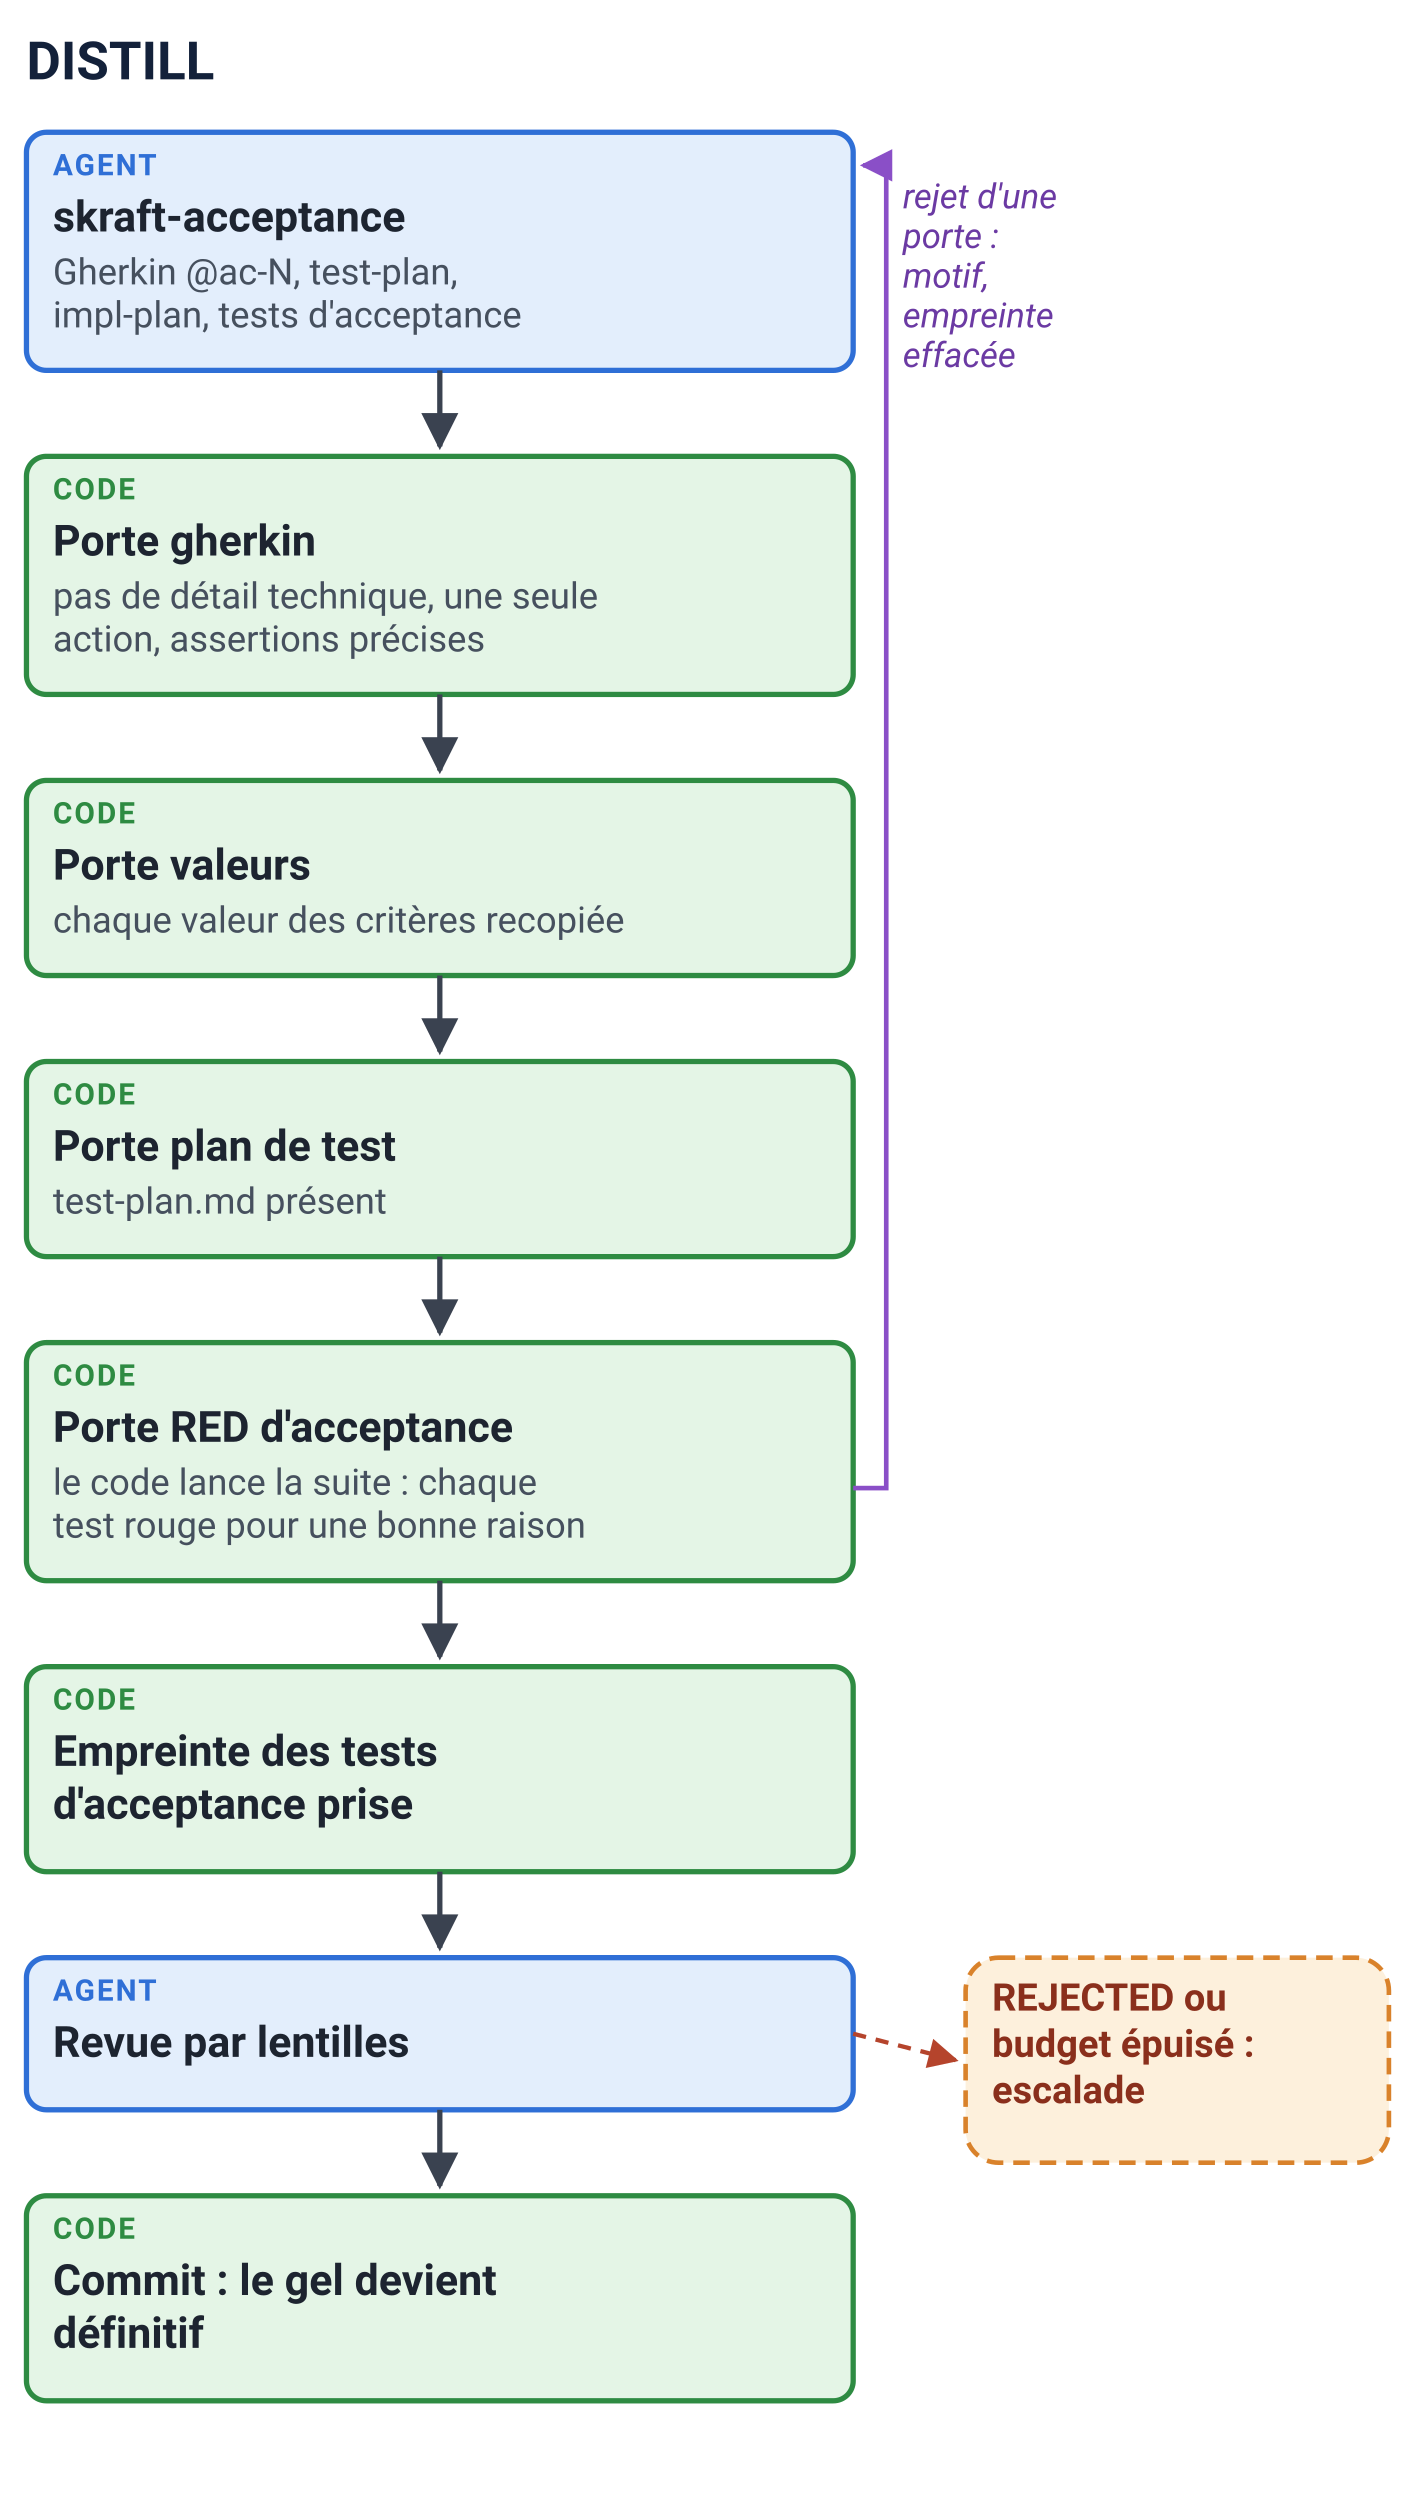
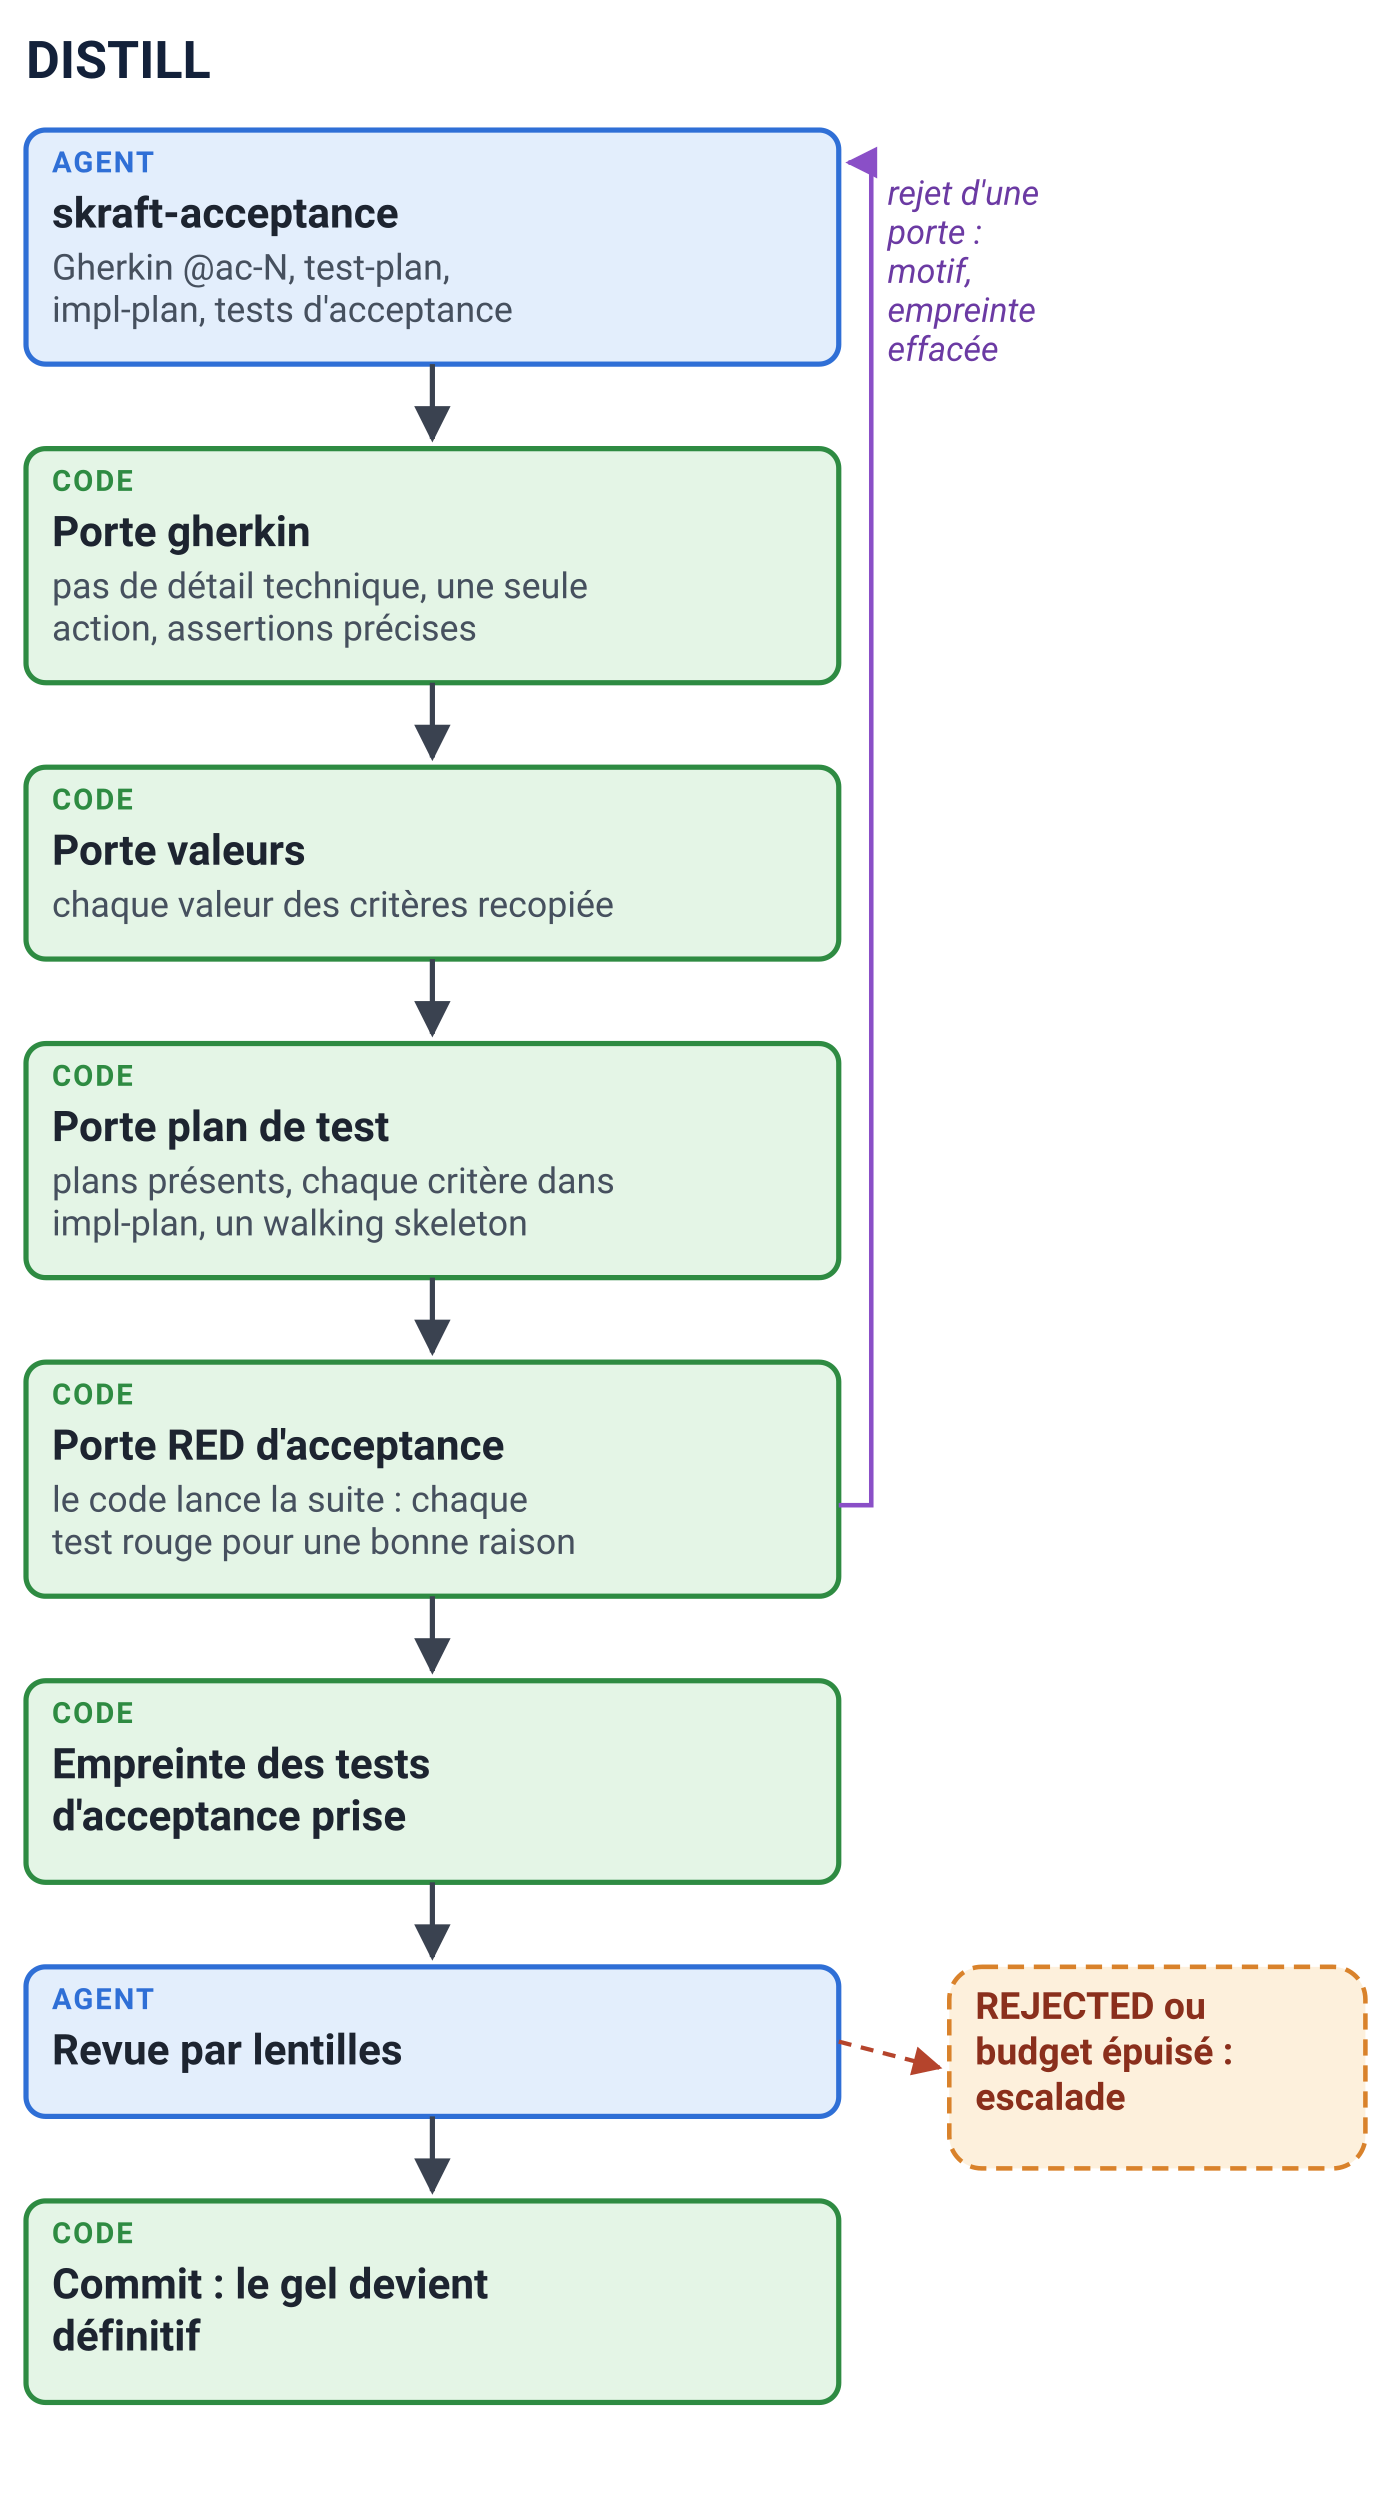
- <svg xmlns="http://www.w3.org/2000/svg" viewBox="0 0 426 756" role="img">
+ <svg xmlns="http://www.w3.org/2000/svg" viewBox="0 0 426 769" role="img">
  <defs>
    <marker id="pointe" viewBox="0 0 10 10" refX="9" refY="5" markerWidth="7" markerHeight="7" orient="auto">
      <path d="M0,0 L10,5 L0,10 z" fill="#3a4250" />
    </marker>
    <marker id="pointe-rouge" viewBox="0 0 10 10" refX="9" refY="5" markerWidth="7" markerHeight="7" orient="auto">
      <path d="M0,0 L10,5 L0,10 z" fill="#b5442c" />
    </marker>
    <marker id="pointe-boucle" viewBox="0 0 10 10" refX="9" refY="5" markerWidth="7" markerHeight="7" orient="auto">
      <path d="M0,0 L10,5 L0,10 z" fill="#8a4fc7" />
    </marker>
  </defs>
  <text x="8" y="24" font-family="Roboto" font-weight="700" font-size="16" fill="#13213a">DISTILL</text>
  <rect x="8" y="40" width="250" height="72" rx="6" fill="#e3eefc" stroke="#2f6fd6" stroke-width="1.6" />
  <text x="16" y="53" font-family="Roboto" font-weight="700" font-size="9" letter-spacing="0.6" fill="#2f6fd6">AGENT</text>
  <text x="16" y="70" font-family="Roboto" font-weight="600" font-size="13" fill="#1d2430">skraft-acceptance</text>
  <text x="16" y="86" font-family="Roboto" font-size="11" fill="#46505e">Gherkin @ac-N, test-plan,</text>
  <text x="16" y="99" font-family="Roboto" font-size="11" fill="#46505e">impl-plan, tests d'acceptance</text>
  <rect x="8" y="138" width="250" height="72" rx="6" fill="#e4f5e6" stroke="#2e8b42" stroke-width="1.6" />
  <text x="16" y="151" font-family="Roboto" font-weight="700" font-size="9" letter-spacing="0.6" fill="#2e8b42">CODE</text>
  <text x="16" y="168" font-family="Roboto" font-weight="600" font-size="13" fill="#1d2430">Porte gherkin</text>
  <text x="16" y="184" font-family="Roboto" font-size="11" fill="#46505e">pas de détail technique, une seule</text>
  <text x="16" y="197" font-family="Roboto" font-size="11" fill="#46505e">action, assertions précises</text>
  <rect x="8" y="236" width="250" height="59" rx="6" fill="#e4f5e6" stroke="#2e8b42" stroke-width="1.6" />
  <text x="16" y="249" font-family="Roboto" font-weight="700" font-size="9" letter-spacing="0.6" fill="#2e8b42">CODE</text>
  <text x="16" y="266" font-family="Roboto" font-weight="600" font-size="13" fill="#1d2430">Porte valeurs</text>
  <text x="16" y="282" font-family="Roboto" font-size="11" fill="#46505e">chaque valeur des critères recopiée</text>
-   <rect x="8" y="321" width="250" height="59" rx="6" fill="#e4f5e6" stroke="#2e8b42" stroke-width="1.6" />
+   <rect x="8" y="321" width="250" height="72" rx="6" fill="#e4f5e6" stroke="#2e8b42" stroke-width="1.6" />
  <text x="16" y="334" font-family="Roboto" font-weight="700" font-size="9" letter-spacing="0.6" fill="#2e8b42">CODE</text>
  <text x="16" y="351" font-family="Roboto" font-weight="600" font-size="13" fill="#1d2430">Porte plan de test</text>
-   <text x="16" y="367" font-family="Roboto" font-size="11" fill="#46505e">test-plan.md présent</text>
-   <rect x="8" y="406" width="250" height="72" rx="6" fill="#e4f5e6" stroke="#2e8b42" stroke-width="1.6" />
-   <text x="16" y="419" font-family="Roboto" font-weight="700" font-size="9" letter-spacing="0.6" fill="#2e8b42">CODE</text>
-   <text x="16" y="436" font-family="Roboto" font-weight="600" font-size="13" fill="#1d2430">Porte RED d'acceptance</text>
-   <text x="16" y="452" font-family="Roboto" font-size="11" fill="#46505e">le code lance la suite : chaque</text>
-   <text x="16" y="465" font-family="Roboto" font-size="11" fill="#46505e">test rouge pour une bonne raison</text>
-   <rect x="8" y="504" width="250" height="62" rx="6" fill="#e4f5e6" stroke="#2e8b42" stroke-width="1.6" />
-   <text x="16" y="517" font-family="Roboto" font-weight="700" font-size="9" letter-spacing="0.6" fill="#2e8b42">CODE</text>
-   <text x="16" y="534" font-family="Roboto" font-weight="600" font-size="13" fill="#1d2430">Empreinte des tests</text>
-   <text x="16" y="550" font-family="Roboto" font-weight="600" font-size="13" fill="#1d2430">d'acceptance prise</text>
-   <rect x="8" y="592" width="250" height="46" rx="6" fill="#e3eefc" stroke="#2f6fd6" stroke-width="1.6" />
-   <text x="16" y="605" font-family="Roboto" font-weight="700" font-size="9" letter-spacing="0.6" fill="#2f6fd6">AGENT</text>
-   <text x="16" y="622" font-family="Roboto" font-weight="600" font-size="13" fill="#1d2430">Revue par lentilles</text>
-   <rect x="8" y="664" width="250" height="62" rx="6" fill="#e4f5e6" stroke="#2e8b42" stroke-width="1.6" />
-   <text x="16" y="677" font-family="Roboto" font-weight="700" font-size="9" letter-spacing="0.6" fill="#2e8b42">CODE</text>
-   <text x="16" y="694" font-family="Roboto" font-weight="600" font-size="13" fill="#1d2430">Commit : le gel devient</text>
-   <text x="16" y="710" font-family="Roboto" font-weight="600" font-size="13" fill="#1d2430">définitif</text>
+   <text x="16" y="367" font-family="Roboto" font-size="11" fill="#46505e">plans présents, chaque critère dans</text>
+   <text x="16" y="380" font-family="Roboto" font-size="11" fill="#46505e">impl-plan, un walking skeleton</text>
+   <rect x="8" y="419" width="250" height="72" rx="6" fill="#e4f5e6" stroke="#2e8b42" stroke-width="1.6" />
+   <text x="16" y="432" font-family="Roboto" font-weight="700" font-size="9" letter-spacing="0.6" fill="#2e8b42">CODE</text>
+   <text x="16" y="449" font-family="Roboto" font-weight="600" font-size="13" fill="#1d2430">Porte RED d'acceptance</text>
+   <text x="16" y="465" font-family="Roboto" font-size="11" fill="#46505e">le code lance la suite : chaque</text>
+   <text x="16" y="478" font-family="Roboto" font-size="11" fill="#46505e">test rouge pour une bonne raison</text>
+   <rect x="8" y="517" width="250" height="62" rx="6" fill="#e4f5e6" stroke="#2e8b42" stroke-width="1.6" />
+   <text x="16" y="530" font-family="Roboto" font-weight="700" font-size="9" letter-spacing="0.6" fill="#2e8b42">CODE</text>
+   <text x="16" y="547" font-family="Roboto" font-weight="600" font-size="13" fill="#1d2430">Empreinte des tests</text>
+   <text x="16" y="563" font-family="Roboto" font-weight="600" font-size="13" fill="#1d2430">d'acceptance prise</text>
+   <rect x="8" y="605" width="250" height="46" rx="6" fill="#e3eefc" stroke="#2f6fd6" stroke-width="1.6" />
+   <text x="16" y="618" font-family="Roboto" font-weight="700" font-size="9" letter-spacing="0.6" fill="#2f6fd6">AGENT</text>
+   <text x="16" y="635" font-family="Roboto" font-weight="600" font-size="13" fill="#1d2430">Revue par lentilles</text>
+   <rect x="8" y="677" width="250" height="62" rx="6" fill="#e4f5e6" stroke="#2e8b42" stroke-width="1.6" />
+   <text x="16" y="690" font-family="Roboto" font-weight="700" font-size="9" letter-spacing="0.6" fill="#2e8b42">CODE</text>
+   <text x="16" y="707" font-family="Roboto" font-weight="600" font-size="13" fill="#1d2430">Commit : le gel devient</text>
+   <text x="16" y="723" font-family="Roboto" font-weight="600" font-size="13" fill="#1d2430">définitif</text>
  <line x1="133" y1="112" x2="133" y2="135" stroke="#3a4250" stroke-width="1.6" marker-end="url(#pointe)" />
  <line x1="133" y1="210" x2="133" y2="233" stroke="#3a4250" stroke-width="1.6" marker-end="url(#pointe)" />
  <line x1="133" y1="295" x2="133" y2="318" stroke="#3a4250" stroke-width="1.6" marker-end="url(#pointe)" />
-   <line x1="133" y1="380" x2="133" y2="403" stroke="#3a4250" stroke-width="1.6" marker-end="url(#pointe)" />
-   <line x1="133" y1="478" x2="133" y2="501" stroke="#3a4250" stroke-width="1.6" marker-end="url(#pointe)" />
-   <line x1="133" y1="566" x2="133" y2="589" stroke="#3a4250" stroke-width="1.6" marker-end="url(#pointe)" />
-   <line x1="133" y1="638" x2="133" y2="661" stroke="#3a4250" stroke-width="1.6" marker-end="url(#pointe)" />
-   <line x1="258" y1="615" x2="289" y2="623" stroke="#b5442c" stroke-width="1.3" stroke-dasharray="4 3" fill="none" marker-end="url(#pointe-rouge)" />
-   <rect x="292" y="592" width="128" height="62" rx="10" fill="#fdf0dc" stroke="#d9822b" stroke-width="1.4" stroke-dasharray="5 3" />
-   <text x="300" y="608" font-family="Roboto" font-weight="600" font-size="11.5" fill="#8a2f1c">REJECTED ou</text>
-   <text x="300" y="622" font-family="Roboto" font-weight="600" font-size="11.5" fill="#8a2f1c">budget épuisé :</text>
-   <text x="300" y="636" font-family="Roboto" font-weight="600" font-size="11.5" fill="#8a2f1c">escalade</text>
-   <path d="M 258 450 H 268 V 50 H 261" stroke="#8a4fc7" stroke-width="1.4" fill="none" marker-end="url(#pointe-boucle)" />
+   <line x1="133" y1="393" x2="133" y2="416" stroke="#3a4250" stroke-width="1.6" marker-end="url(#pointe)" />
+   <line x1="133" y1="491" x2="133" y2="514" stroke="#3a4250" stroke-width="1.6" marker-end="url(#pointe)" />
+   <line x1="133" y1="579" x2="133" y2="602" stroke="#3a4250" stroke-width="1.6" marker-end="url(#pointe)" />
+   <line x1="133" y1="651" x2="133" y2="674" stroke="#3a4250" stroke-width="1.6" marker-end="url(#pointe)" />
+   <line x1="258" y1="628" x2="289" y2="636" stroke="#b5442c" stroke-width="1.3" stroke-dasharray="4 3" fill="none" marker-end="url(#pointe-rouge)" />
+   <rect x="292" y="605" width="128" height="62" rx="10" fill="#fdf0dc" stroke="#d9822b" stroke-width="1.4" stroke-dasharray="5 3" />
+   <text x="300" y="621" font-family="Roboto" font-weight="600" font-size="11.5" fill="#8a2f1c">REJECTED ou</text>
+   <text x="300" y="635" font-family="Roboto" font-weight="600" font-size="11.5" fill="#8a2f1c">budget épuisé :</text>
+   <text x="300" y="649" font-family="Roboto" font-weight="600" font-size="11.5" fill="#8a2f1c">escalade</text>
+   <path d="M 258 463 H 268 V 50 H 261" stroke="#8a4fc7" stroke-width="1.4" fill="none" marker-end="url(#pointe-boucle)" />
  <text x="273" y="63" font-family="Roboto" font-style="italic" font-size="10.5" fill="#6b3aa3">rejet d'une</text>
  <text x="273" y="75" font-family="Roboto" font-style="italic" font-size="10.5" fill="#6b3aa3">porte :</text>
  <text x="273" y="87" font-family="Roboto" font-style="italic" font-size="10.5" fill="#6b3aa3">motif,</text>
  <text x="273" y="99" font-family="Roboto" font-style="italic" font-size="10.5" fill="#6b3aa3">empreinte</text>
  <text x="273" y="111" font-family="Roboto" font-style="italic" font-size="10.5" fill="#6b3aa3">effacée</text>
</svg>
